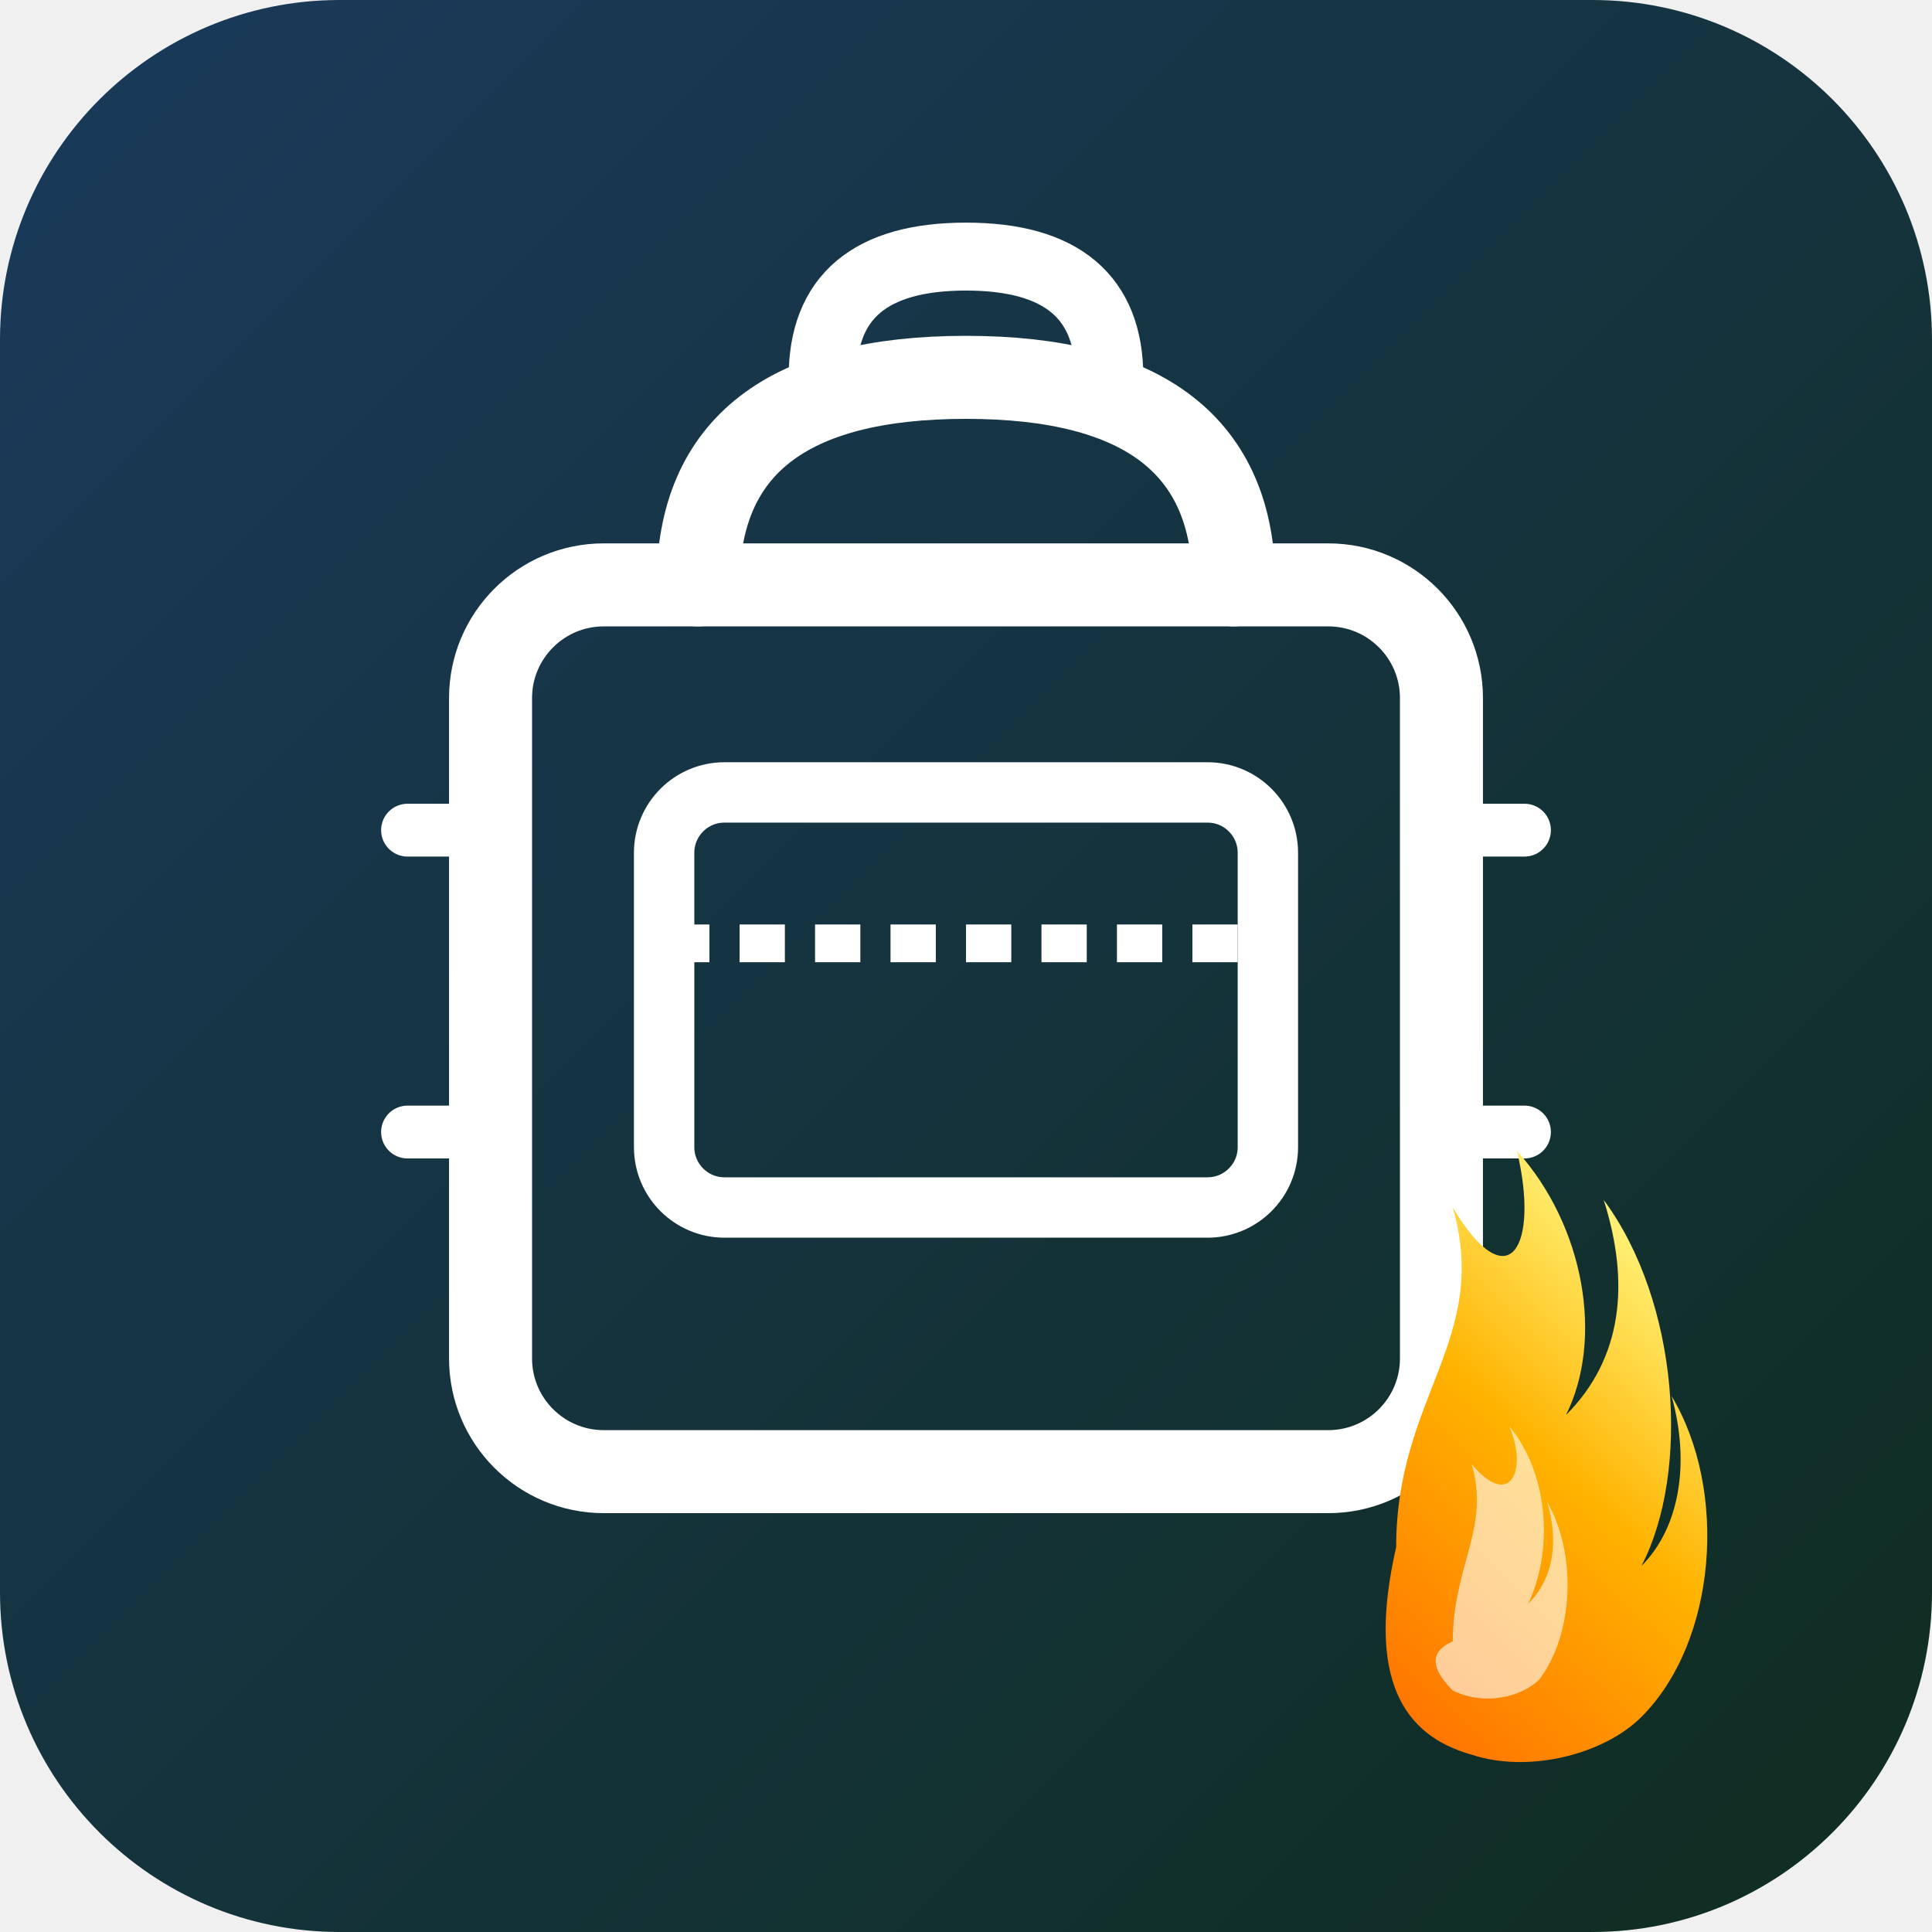
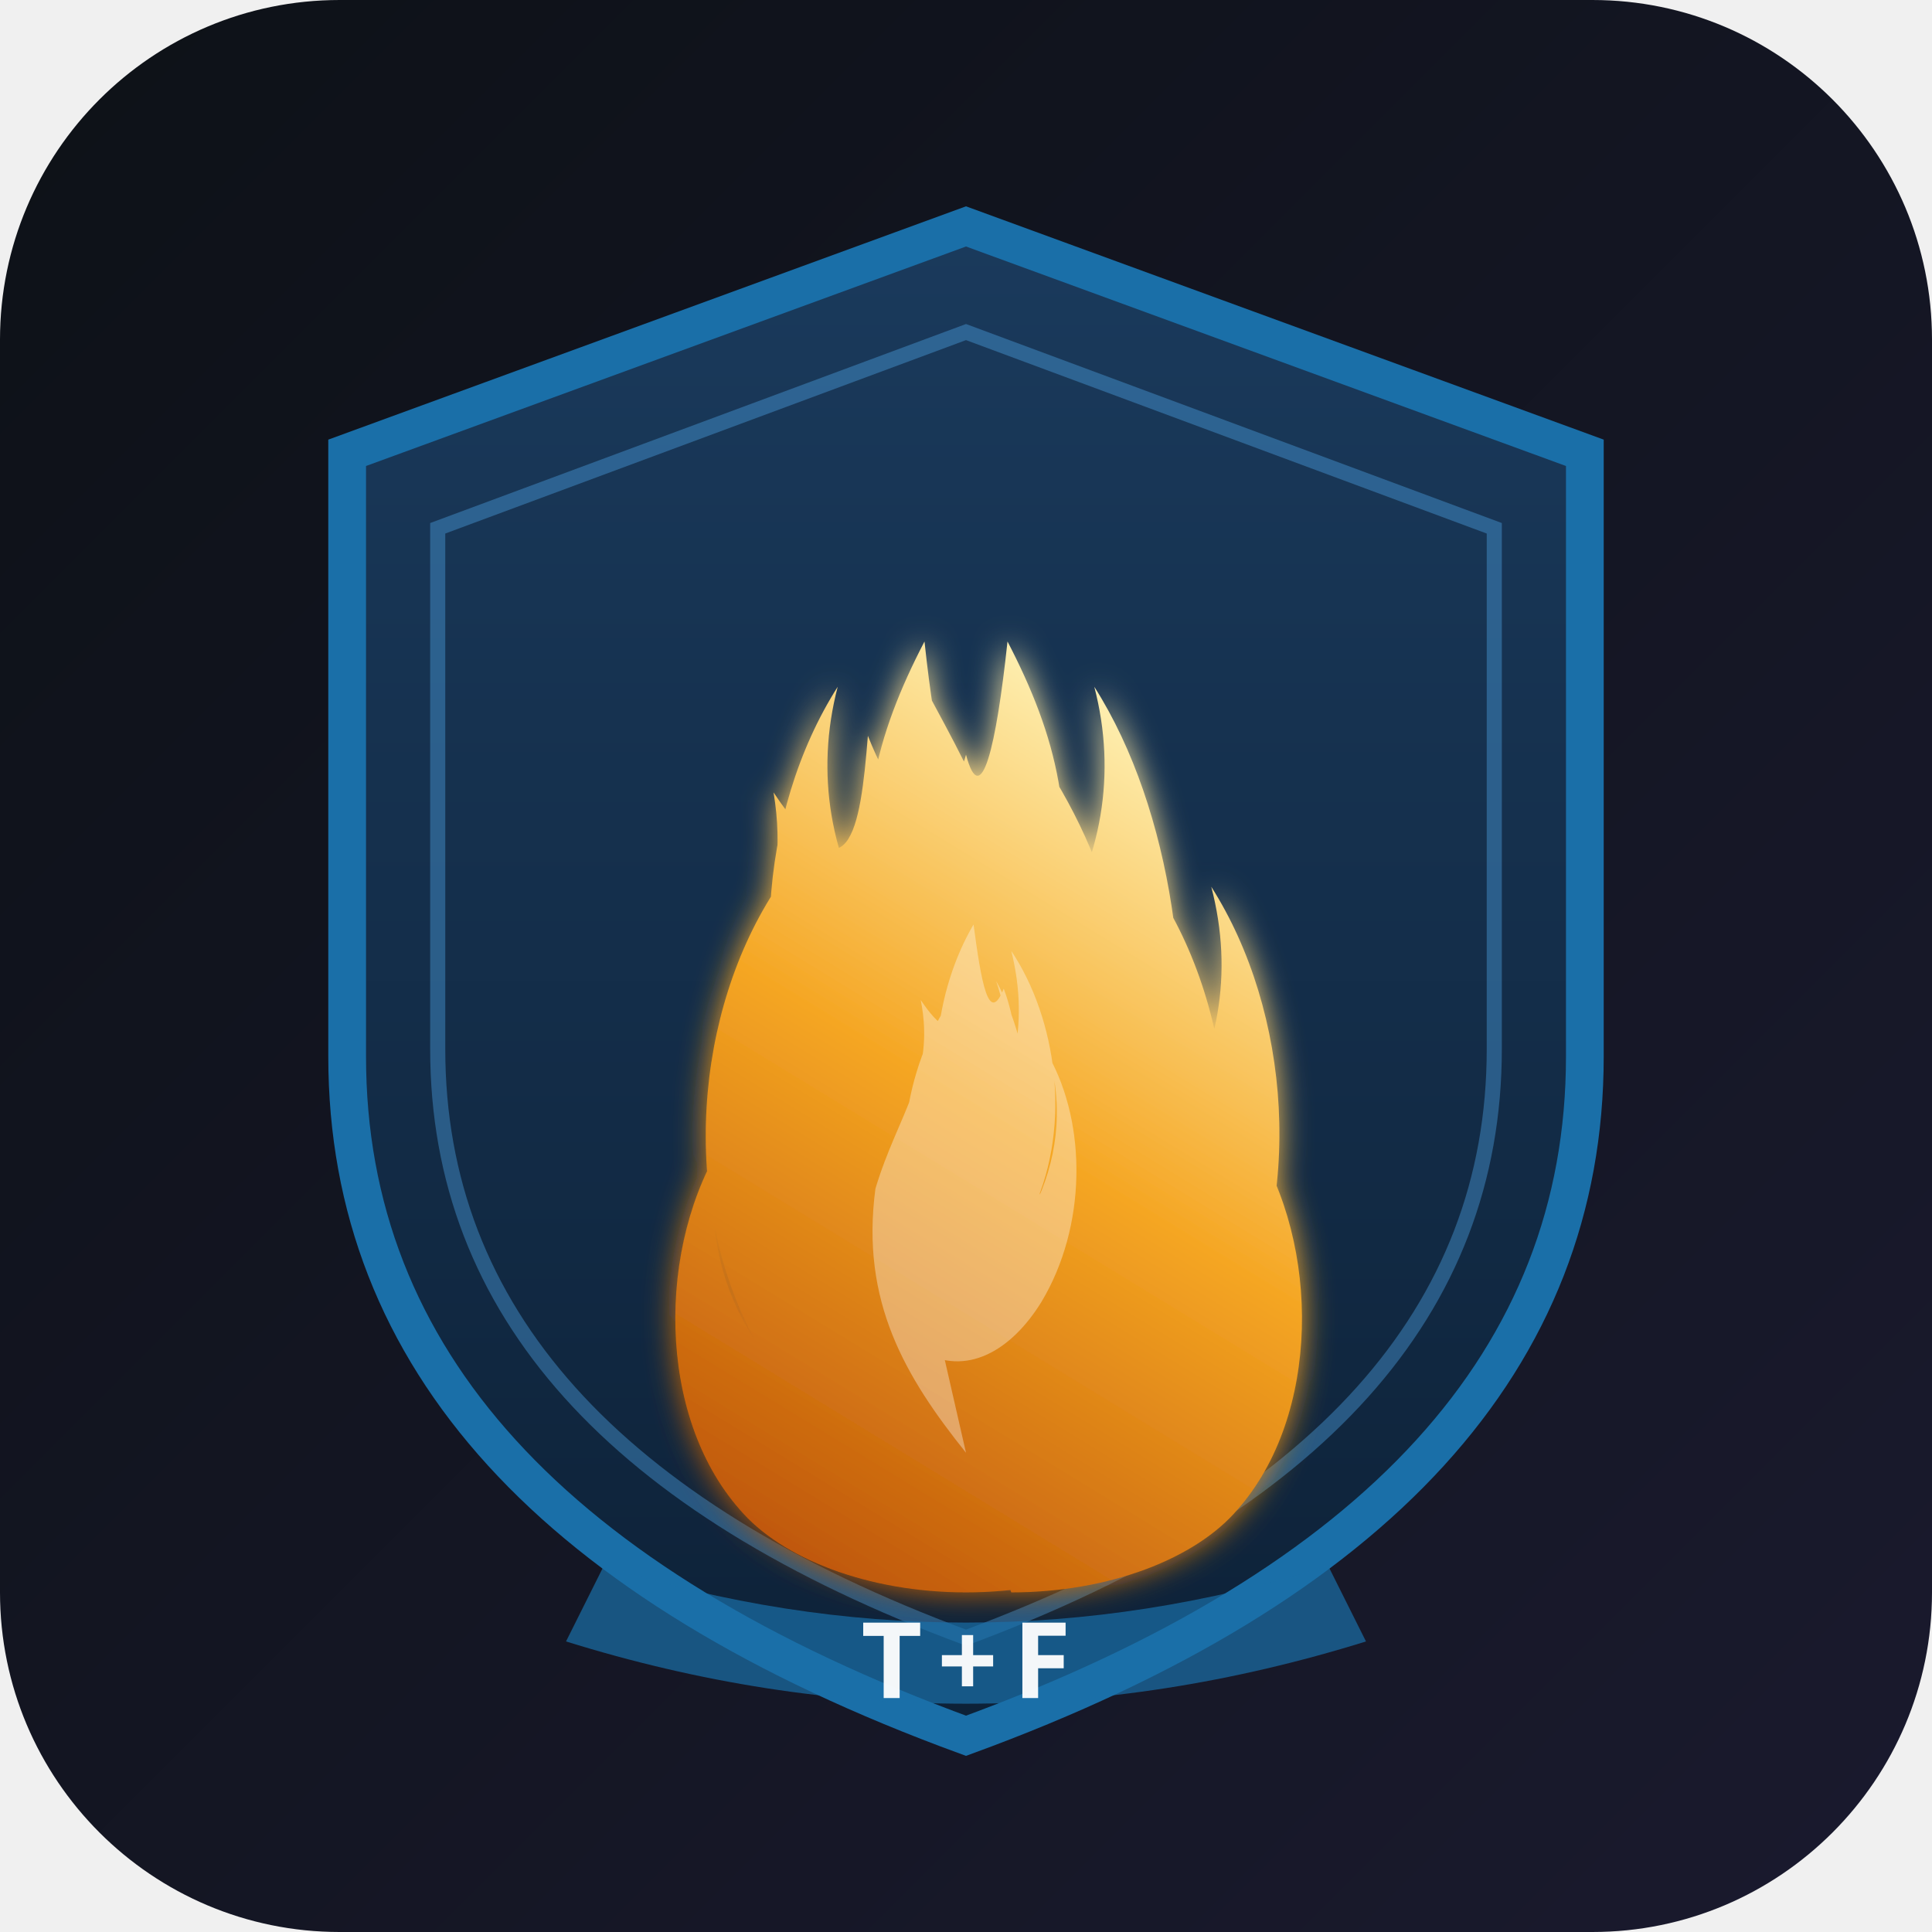
<svg xmlns="http://www.w3.org/2000/svg" viewBox="0 0 512 512">
  <defs>
    <linearGradient id="bg" x1="0%" y1="0%" x2="100%" y2="100%">
+       <stop offset="0%" style="stop-color:#0d1117" />
+       <stop offset="100%" style="stop-color:#1a1a2e" />
+     </linearGradient>
+     <linearGradient id="shield-fill" x1="0%" y1="0%" x2="0%" y2="100%">
      <stop offset="0%" style="stop-color:#1a3a5c" />
-       <stop offset="100%" style="stop-color:#0f2d1f" />
+       <stop offset="100%" style="stop-color:#0d2137" />
    </linearGradient>
-     <linearGradient id="flame" x1="0%" y1="100%" x2="50%" y2="0%">
-       <stop offset="0%" style="stop-color:#ff6b00" />
-       <stop offset="60%" style="stop-color:#ffb300" />
-       <stop offset="100%" style="stop-color:#fff176" />
+     <linearGradient id="flame" x1="30%" y1="100%" x2="70%" y2="0%">
+       <stop offset="0%" style="stop-color:#c0580a" />
+       <stop offset="50%" style="stop-color:#f5a623" />
+       <stop offset="100%" style="stop-color:#fff9c4" />
    </linearGradient>
+     <filter id="glow">
+       <feGaussianBlur stdDeviation="4" result="blur" />
+       <feMerge>
+         <feMergeNode in="blur" />
+         <feMergeNode in="SourceGraphic" />
+       </feMerge>
+     </filter>
  </defs>
  <rect width="512" height="512" rx="90" ry="90" fill="url(#bg)" />
-   <rect x="130" y="155" width="252" height="235" rx="30" ry="30" fill="none" stroke="white" stroke-width="22" />
-   <path d="M185 155 Q185 100 256 100 Q327 100 327 155" fill="none" stroke="white" stroke-width="22" stroke-linecap="round" />
-   <path d="M218 100 Q218 68 256 68 Q294 68 294 100" fill="none" stroke="white" stroke-width="18" stroke-linecap="round" />
-   <rect x="176" y="210" width="160" height="110" rx="16" ry="16" fill="none" stroke="white" stroke-width="16" />
-   <line x1="176" y1="250" x2="336" y2="250" stroke="white" stroke-width="10" stroke-dasharray="12,8" />
-   <line x1="130" y1="220" x2="108" y2="220" stroke="white" stroke-width="14" stroke-linecap="round" />
-   <line x1="130" y1="300" x2="108" y2="300" stroke="white" stroke-width="14" stroke-linecap="round" />
-   <line x1="382" y1="220" x2="404" y2="220" stroke="white" stroke-width="14" stroke-linecap="round" />
-   <line x1="382" y1="300" x2="404" y2="300" stroke="white" stroke-width="14" stroke-linecap="round" />
-   <line x1="160" y1="390" x2="352" y2="390" stroke="white" stroke-width="14" stroke-linecap="round" />
-   <path d="M370 410             C370 370 395 355 385 320            C400 345 408 330 402 305            C420 325 425 355 415 375            C430 360 432 340 425 318            C445 345 448 390 435 415            C445 405 448 388 443 370            C458 395 455 435 435 455            C425 465 405 470 390 465            C372 460 362 445 370 410Z" fill="url(#flame)" />
-   <path d="M385 435            C385 415 395 405 390 388            C400 400 405 390 400 378            C410 390 412 410 405 425            C412 418 413 408 410 398            C418 412 417 433 408 445            C403 450 393 452 385 448            C380 443 378 438 385 435Z" fill="white" opacity="0.6" />
+   <path d="M256 60            L420 120            L420 280            Q420 400 256 460            Q92 400 92 280            L92 120            Z" fill="url(#shield-fill)" stroke="#1a6fa8" stroke-width="10" />
+   <path d="M256 88            L396 140            L396 278            Q396 382 256 434            Q116 382 116 278            L116 140            Z" fill="none" stroke="#4da6e8" stroke-width="4" opacity="0.4" />
+   <path d="M256 390            C220 360 185 330 192 280            C196 255 210 240 205 210            C225 240 228 220 230 195            C242 225 248 210 245 182            C260 210 272 230 265 260            C278 240 280 218 274 198            C295 228 305 265 295 300            C308 280 312 258 306 235            C328 268 332 318 312 355            C322 340 326 320 320 302            C338 330 338 375 316 400            C305 413 282 422 256 422            C230 422 207 413 196 400            C174 375 174 330 192 302            C186 320 190 340 200 355            C180 318 184 268 206 235            C200 258 204 280 217 300            C197 265 201 215 222 182            C216 205 220 228 233 248            C226 218 232 195 245 170            C248 198 252 215 256 200            C260 215 264 198 267 170            C280 195 286 218 279 248            C292 228 296 205 290 182            C311 215 317 265 310 300            C323 280 327 258 321 235            C342 268 346 318 326 355            C334 340 338 320 332 302            C350 330 350 375 328 400            C317 413 294 422 268 422            Z" fill="url(#flame)" filter="url(#glow)" />
+   <path d="M256 385            C240 365 228 345 232 315            C238 295 248 285 244 265            C254 280 257 270 256 252            C264 268 268 278 262 298            C270 283 272 268 268 252            C280 270 284 298 274 320            C280 308 282 294 278 280            C288 298 288 325 276 345            C268 358 256 365 244 358            C232 345 232 318 242 298            C238 310 240 324 246 335            C236 315 238 288 250 268            C247 282 248 295 254 308            C244 288 248 262 258 245            C260 260 262 272 266 262            C272 278 270 298 262 315            C268 298 270 278 264 260            C274 278 276 305 268 325            C272 312 274 298 270 285            C278 300 278 325 268 342            C264 350 256 355 248 350            Z" fill="white" opacity="0.35" />
+   <path d="M160 415 Q256 445 352 415 L362 435 Q256 468 150 435 Z" fill="#1a6fa8" opacity="0.7" />
+   <text x="256" y="450" font-family="Arial Black, sans-serif" font-size="28" font-weight="900" text-anchor="middle" fill="white" opacity="0.95" letter-spacing="4">T+F</text>
</svg>
